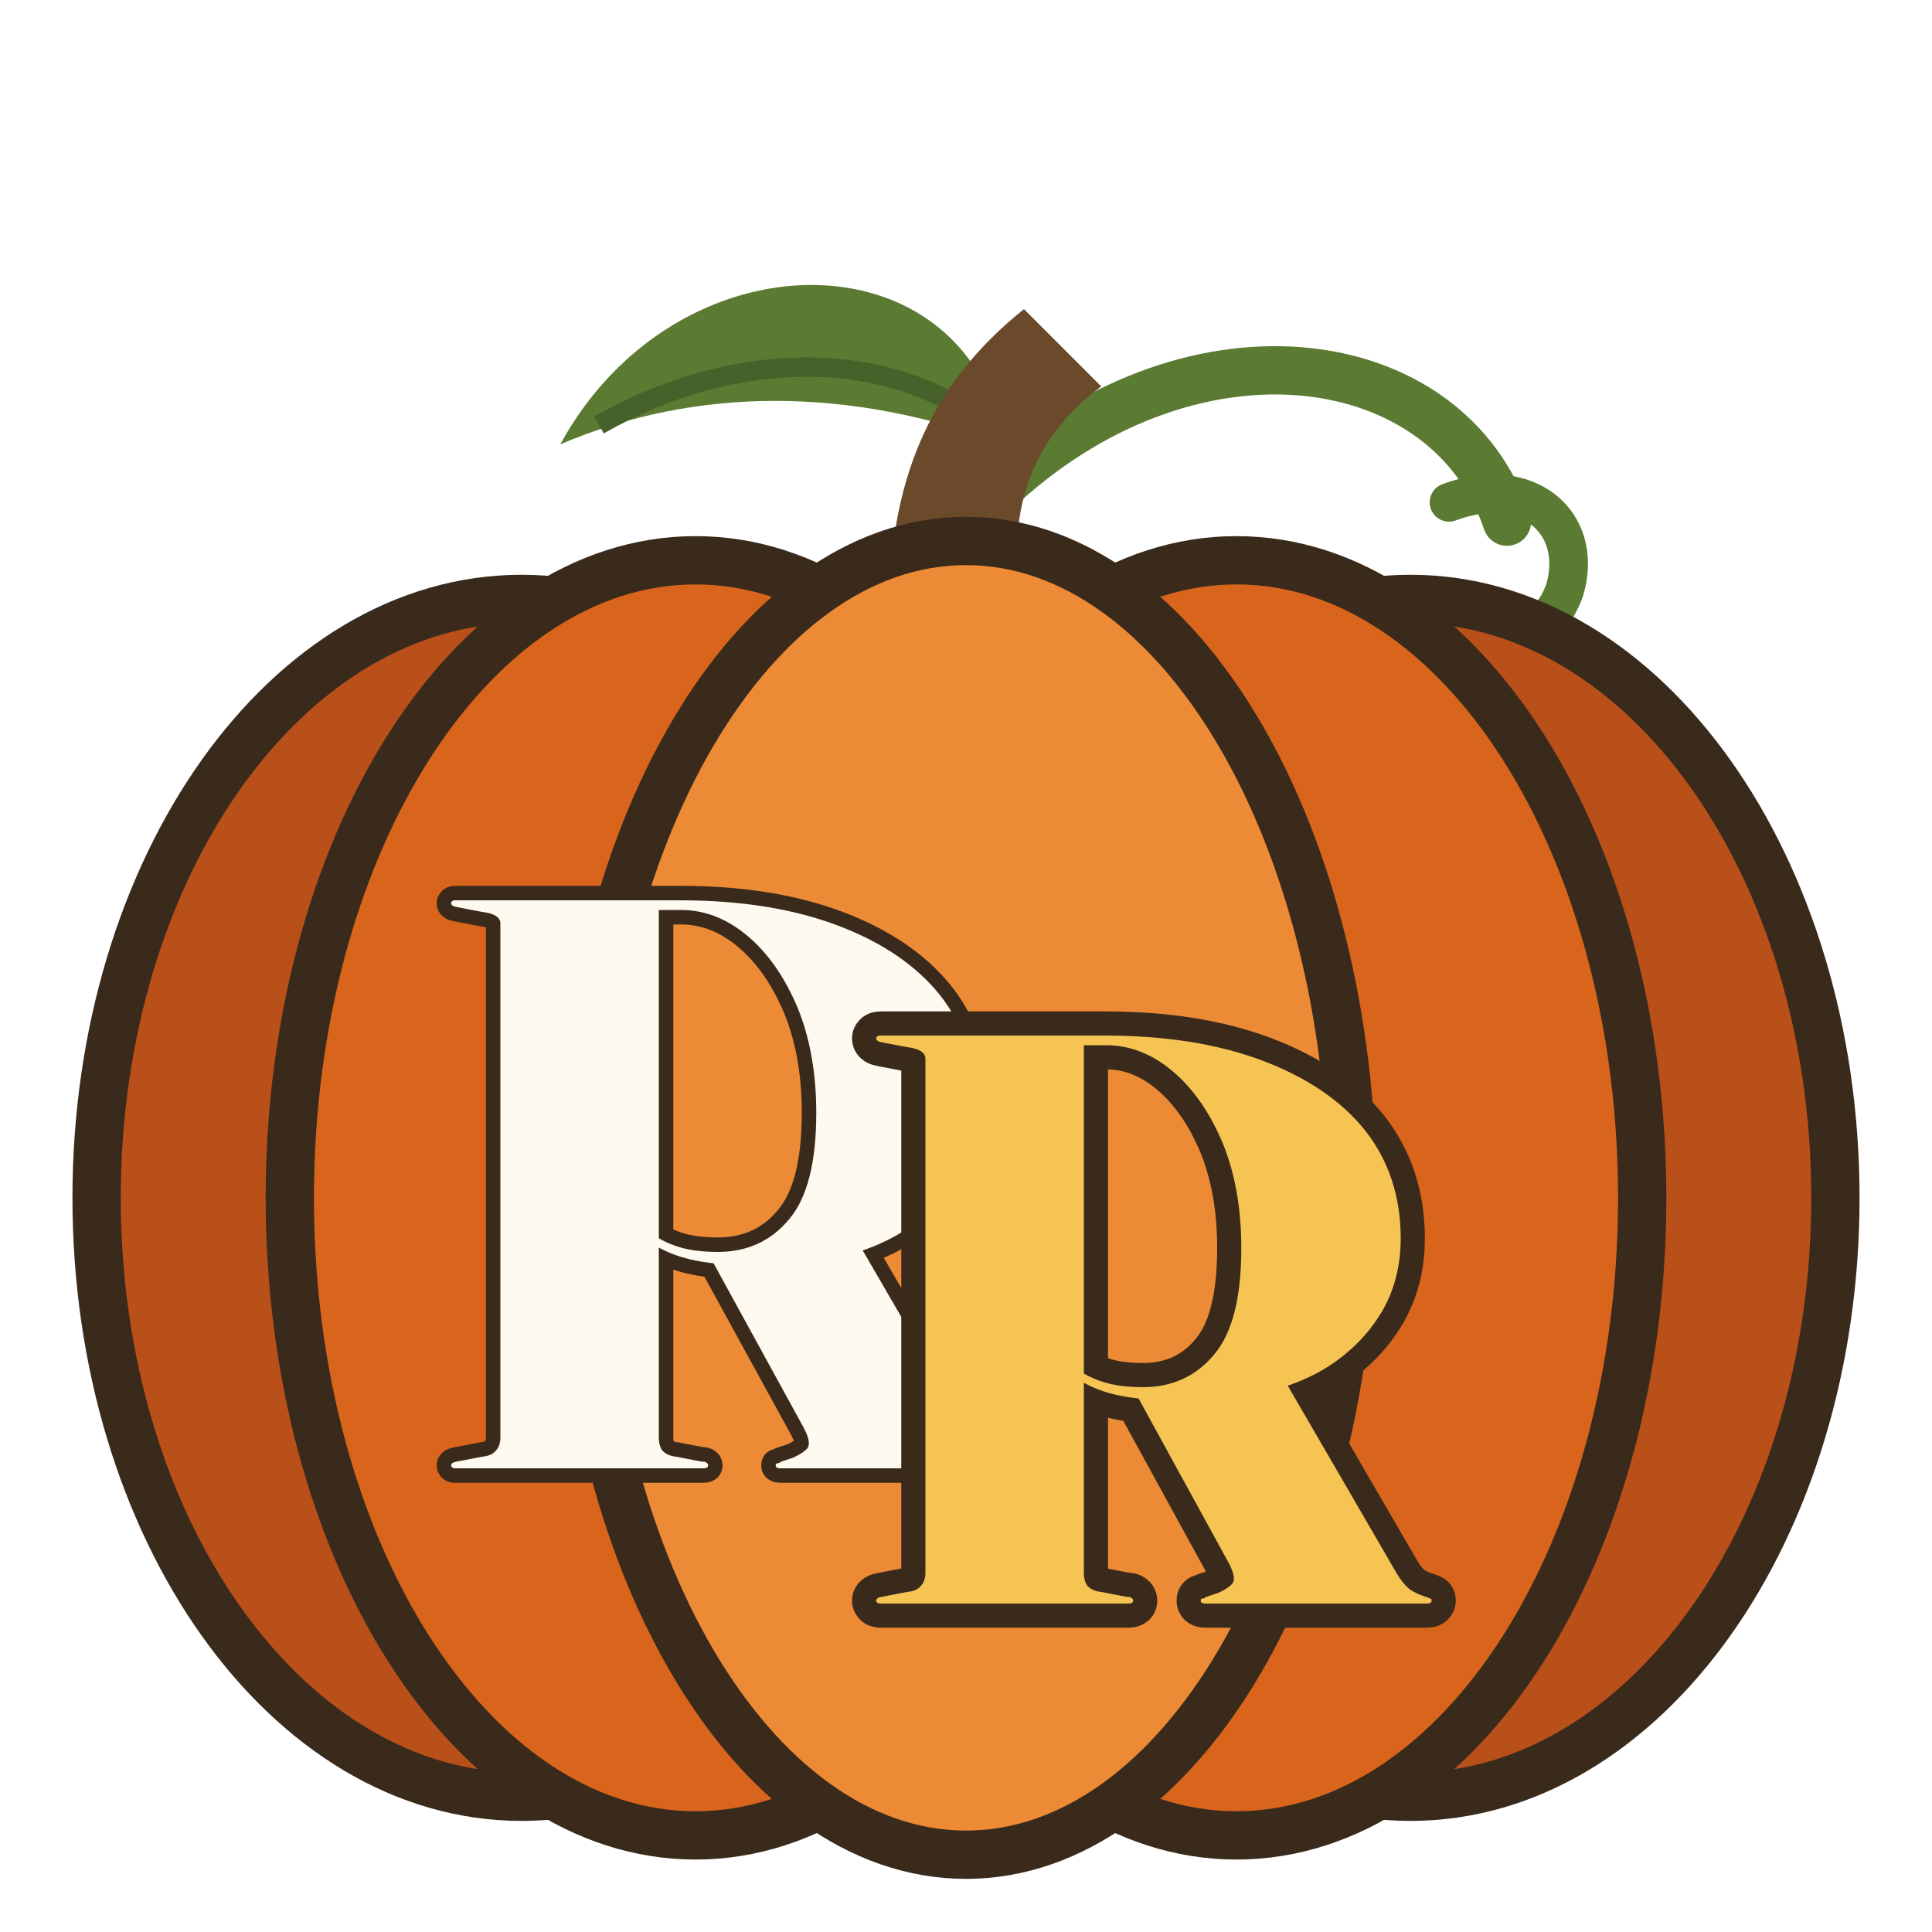
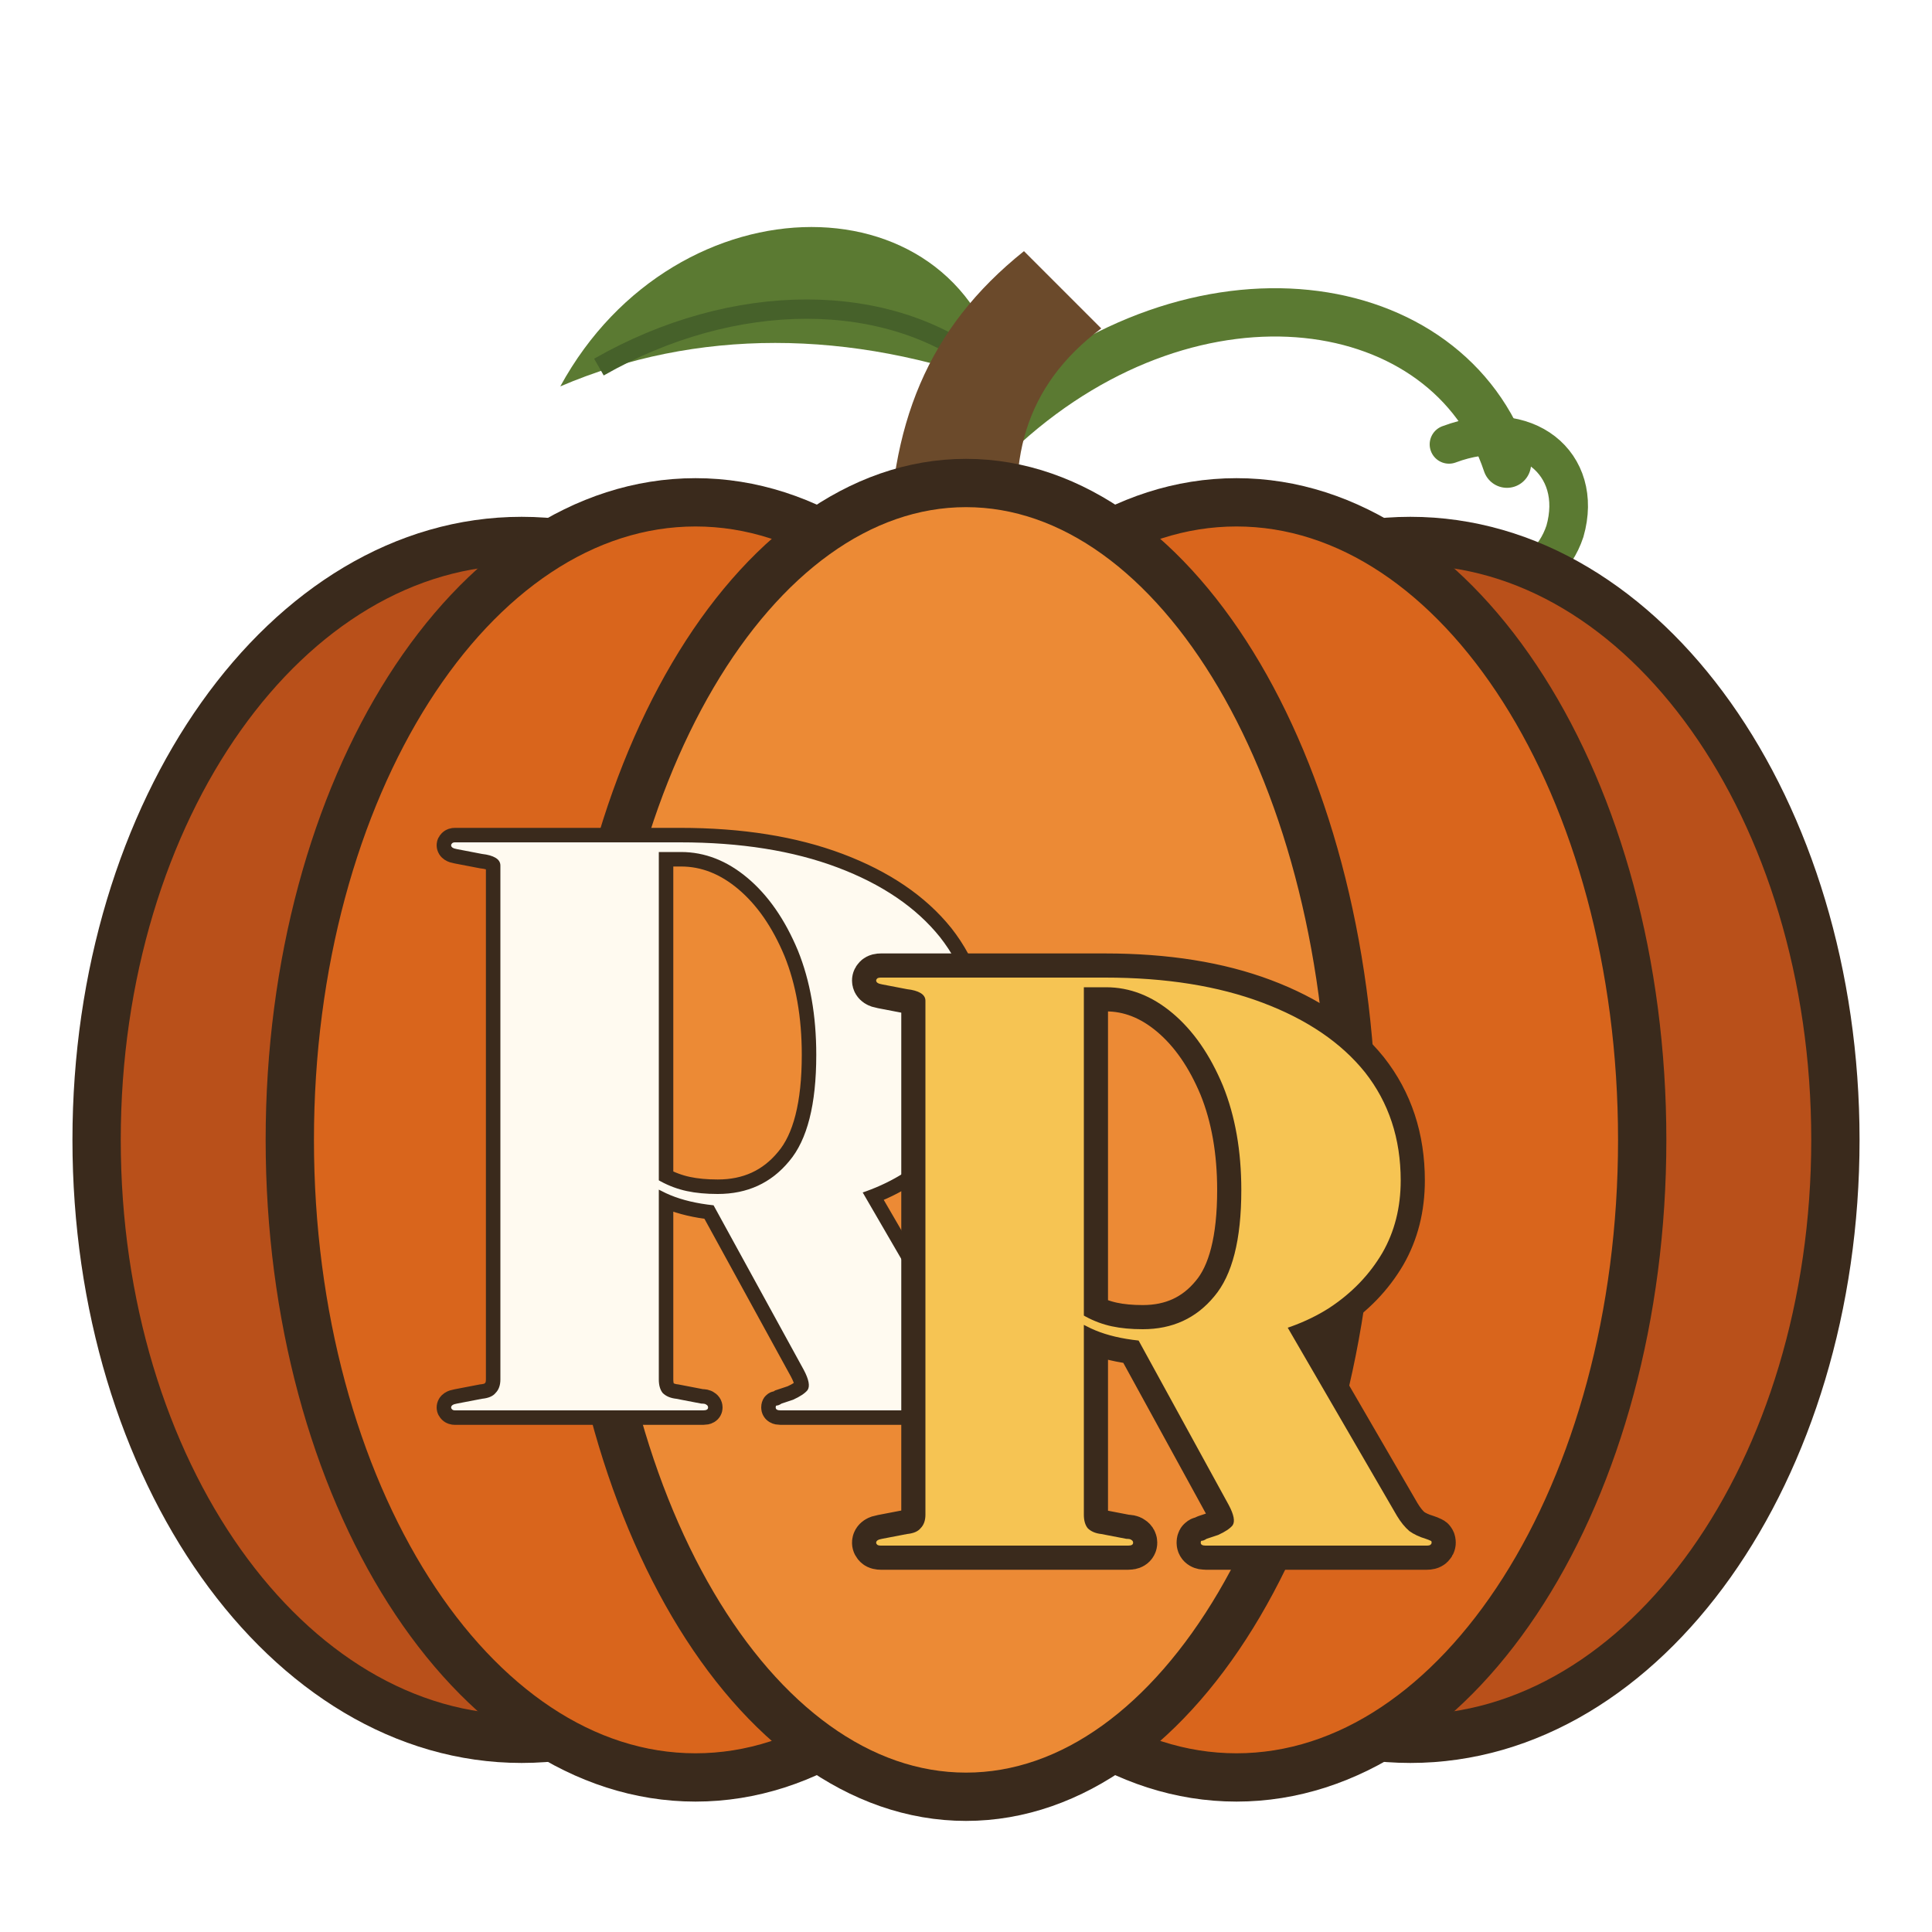
<svg xmlns="http://www.w3.org/2000/svg" viewBox="0 0 200 200" role="img" aria-label="Double R Farms">
-   <g transform="translate(0 6)">
-     <g>
-       <path d="M104 44 C 124 26, 150 30, 156 48" fill="none" stroke="#5b7a32" stroke-width="5" stroke-linecap="round" />
-       <path d="M150 46 c 8 -3 14 2 12 9 c -2 6 -9 7 -12 3" fill="none" stroke="#5b7a32" stroke-width="4" stroke-linecap="round" />
-       <path d="M58 40 C 70 18, 100 18, 104 40 C 88 34, 72 34, 58 40 Z" fill="#5b7a32" />
-       <path d="M62 38 C 76 30, 92 30, 102 38" fill="none" stroke="#46612a" stroke-width="2" />
-       <path d="M92 58 C 92 44, 96 34, 106 26 L 114 34 C 106 40, 104 48, 106 58 Z" fill="#6b4a2b" />
-       <g stroke="#3a2a1c" stroke-width="5" stroke-linejoin="round">
-         <ellipse cx="54" cy="118" rx="44" ry="62" fill="#b9501a" />
-         <ellipse cx="146" cy="118" rx="44" ry="62" fill="#b9501a" />
-         <ellipse cx="72" cy="118" rx="42" ry="66" fill="#d9651c" />
-         <ellipse cx="128" cy="118" rx="42" ry="66" fill="#d9651c" />
-         <ellipse cx="100" cy="118" rx="40" ry="68" fill="#ec8a35" />
-       </g>
-       <path d="M101 108.2Q101 112.4 99.1 115.7Q97.1 119.1 93.6 121.4Q90 123.7 85 124.5Q84 124.7 83 124.8Q82 125 80.9 125.0Q79.9 125 78.7 125Q75 125 72.6 124.6Q70.2 124.2 68.5 123.3Q66.8 122.5 65.3 121.4L65.8 120.6Q67.1 121.6 68.4 122.3Q69.7 123 71.1 123.3Q72.5 123.6 74.3 123.6Q78.9 123.6 81.7 120.2Q84.5 116.9 84.5 109.2Q84.5 103.1 82.6 98.4Q80.6 93.6 77.4 90.9Q74.2 88.2 70.5 88.2H68.2V142.8Q68.2 143.7 68.6 144.2Q69.1 144.7 70 144.8L72.6 145.3Q73 145.3 73.1 145.4Q73.3 145.5 73.3 145.7Q73.3 146.0 72.8 146.0H47.1Q46.9 146.0 46.8 145.9Q46.7 145.8 46.7 145.7Q46.7 145.4 47.3 145.3L49.9 144.8Q50.9 144.7 51.3 144.2Q51.8 143.7 51.8 142.8V89.6Q51.8 89.1 51.3 88.8Q50.8 88.5 49.9 88.4L47.3 87.9Q46.7 87.8 46.7 87.5Q46.7 87.4 46.8 87.3Q46.9 87.2 47.1 87.2H70.4Q79.8 87.2 86.7 89.8Q93.6 92.4 97.3 97Q101 101.7 101 108.2ZM73.5 124.1 88.7 122.4 100.6 142.9Q101.2 143.9 101.9 144.5Q102.6 145 103.6 145.3Q103.9 145.4 104.1 145.5Q104.2 145.5 104.2 145.7Q104.2 145.8 104.1 145.9Q104 146.0 103.7 146.0H80.8Q80.3 146.0 80.3 145.7Q80.3 145.5 80.4 145.5Q80.6 145.5 80.9 145.3L82.1 144.9Q83.2 144.4 83.6 143.9Q84 143.3 83.2 141.8Z" fill="#fffaf0" stroke="#3a2a1c" stroke-width="3" paint-order="stroke" />
-       <path d="M145 122.2Q145 126.4 143.1 129.7Q141.1 133.1 137.6 135.4Q134 137.7 129 138.5Q128 138.7 127 138.8Q126 139 124.9 139.0Q123.9 139 122.7 139Q119 139 116.6 138.6Q114.2 138.2 112.5 137.3Q110.8 136.5 109.3 135.4L109.8 134.6Q111.1 135.6 112.4 136.3Q113.7 137 115.1 137.3Q116.5 137.6 118.3 137.6Q122.9 137.6 125.7 134.2Q128.5 130.9 128.5 123.2Q128.5 117.1 126.6 112.4Q124.6 107.6 121.4 104.9Q118.2 102.2 114.5 102.2H112.2V156.8Q112.2 157.7 112.6 158.2Q113.1 158.7 114 158.8L116.6 159.3Q117 159.3 117.1 159.4Q117.3 159.5 117.3 159.7Q117.3 160.0 116.8 160.0H91.2Q90.9 160.0 90.8 159.9Q90.7 159.8 90.7 159.7Q90.7 159.4 91.3 159.3L93.9 158.8Q94.9 158.7 95.3 158.2Q95.8 157.7 95.8 156.8V103.6Q95.8 103.1 95.3 102.8Q94.8 102.5 93.9 102.4L91.3 101.9Q90.7 101.8 90.7 101.5Q90.7 101.4 90.8 101.3Q90.9 101.2 91.2 101.2H114.4Q123.8 101.2 130.7 103.8Q137.6 106.4 141.3 111Q145 115.7 145 122.2ZM117.5 138.1 132.7 136.4 144.6 156.9Q145.2 157.9 145.9 158.5Q146.6 159 147.6 159.3Q147.9 159.4 148.1 159.5Q148.2 159.5 148.2 159.7Q148.2 159.8 148.1 159.9Q148 160.0 147.7 160.0H124.8Q124.3 160.0 124.3 159.7Q124.3 159.5 124.4 159.5Q124.6 159.5 124.9 159.3L126.1 158.9Q127.2 158.4 127.6 157.9Q128 157.3 127.2 155.8Z" fill="#f6c453" stroke="#3a2a1c" stroke-width="5" paint-order="stroke" stroke-linejoin="round" />
+   <g>
+     <path d="M104 44 C 124 26, 150 30, 156 48" fill="none" stroke="#5b7a32" stroke-width="5" stroke-linecap="round" />
+     <path d="M150 46 c 8 -3 14 2 12 9 c -2 6 -9 7 -12 3" fill="none" stroke="#5b7a32" stroke-width="4" stroke-linecap="round" />
+     <path d="M58 40 C 70 18, 100 18, 104 40 C 88 34, 72 34, 58 40 Z" fill="#5b7a32" />
+     <path d="M62 38 C 76 30, 92 30, 102 38" fill="none" stroke="#46612a" stroke-width="2" />
+     <path d="M92 58 C 92 44, 96 34, 106 26 L 114 34 C 106 40, 104 48, 106 58 Z" fill="#6b4a2b" />
+     <g stroke="#3a2a1c" stroke-width="5" stroke-linejoin="round">
+       <ellipse cx="54" cy="118" rx="44" ry="62" fill="#b9501a" />
+       <ellipse cx="146" cy="118" rx="44" ry="62" fill="#b9501a" />
+       <ellipse cx="72" cy="118" rx="42" ry="66" fill="#d9651c" />
+       <ellipse cx="128" cy="118" rx="42" ry="66" fill="#d9651c" />
+       <ellipse cx="100" cy="118" rx="40" ry="68" fill="#ec8a35" />
    </g>
+     <path d="M101 108.2Q101 112.4 99.1 115.7Q97.1 119.1 93.6 121.4Q90 123.7 85 124.5Q84 124.7 83 124.8Q82 125 80.9 125.0Q79.9 125 78.7 125Q75 125 72.6 124.6Q70.2 124.2 68.5 123.3Q66.8 122.5 65.3 121.4L65.8 120.6Q67.1 121.6 68.4 122.3Q69.7 123 71.1 123.3Q72.5 123.6 74.3 123.6Q78.9 123.6 81.7 120.2Q84.5 116.9 84.5 109.2Q84.5 103.1 82.6 98.4Q80.6 93.6 77.4 90.9Q74.2 88.2 70.5 88.2H68.2V142.8Q68.2 143.7 68.6 144.2Q69.1 144.7 70 144.8L72.6 145.3Q73 145.3 73.1 145.4Q73.3 145.5 73.3 145.7Q73.3 146.0 72.8 146.0H47.1Q46.9 146.0 46.8 145.9Q46.7 145.8 46.7 145.7Q46.7 145.4 47.3 145.3L49.9 144.8Q50.9 144.7 51.3 144.2Q51.8 143.7 51.8 142.8V89.6Q51.8 89.1 51.3 88.8Q50.8 88.5 49.9 88.4L47.3 87.9Q46.7 87.8 46.7 87.5Q46.7 87.4 46.8 87.3Q46.9 87.2 47.1 87.2H70.4Q79.8 87.2 86.7 89.8Q93.6 92.4 97.3 97Q101 101.7 101 108.2ZM73.5 124.1 88.7 122.4 100.6 142.9Q101.2 143.9 101.9 144.5Q102.6 145 103.6 145.3Q103.9 145.4 104.1 145.5Q104.2 145.5 104.2 145.7Q104.2 145.8 104.1 145.9Q104 146.0 103.7 146.0H80.8Q80.3 146.0 80.3 145.7Q80.3 145.5 80.4 145.5Q80.6 145.5 80.9 145.3L82.1 144.9Q83.2 144.4 83.6 143.9Q84 143.3 83.2 141.8Z" fill="#fffaf0" stroke="#3a2a1c" stroke-width="3" paint-order="stroke" />
+     <path d="M145 122.2Q145 126.4 143.1 129.7Q141.1 133.1 137.6 135.4Q134 137.7 129 138.5Q128 138.7 127 138.8Q126 139 124.9 139.0Q123.9 139 122.7 139Q119 139 116.6 138.6Q114.2 138.2 112.5 137.3Q110.8 136.5 109.3 135.4L109.8 134.6Q111.1 135.6 112.4 136.3Q113.7 137 115.1 137.3Q116.5 137.6 118.3 137.6Q122.9 137.6 125.7 134.2Q128.5 130.9 128.5 123.2Q128.5 117.1 126.6 112.4Q124.6 107.6 121.4 104.9Q118.2 102.2 114.5 102.2H112.2V156.8Q112.2 157.7 112.6 158.2Q113.1 158.7 114 158.8L116.6 159.3Q117 159.3 117.1 159.4Q117.3 159.5 117.3 159.7Q117.3 160.0 116.8 160.0H91.2Q90.9 160.0 90.8 159.9Q90.7 159.8 90.7 159.7Q90.7 159.4 91.3 159.3L93.9 158.8Q94.9 158.7 95.3 158.2Q95.8 157.7 95.8 156.8V103.6Q95.8 103.1 95.3 102.8Q94.8 102.5 93.9 102.4L91.3 101.9Q90.7 101.8 90.7 101.5Q90.7 101.4 90.8 101.3Q90.9 101.2 91.2 101.2H114.4Q123.8 101.2 130.7 103.8Q137.6 106.4 141.3 111Q145 115.7 145 122.2ZM117.5 138.1 132.7 136.4 144.6 156.9Q145.2 157.9 145.9 158.5Q146.6 159 147.6 159.3Q147.9 159.4 148.1 159.5Q148.2 159.5 148.2 159.7Q148.2 159.8 148.1 159.9Q148 160.0 147.7 160.0H124.8Q124.3 160.0 124.3 159.7Q124.3 159.5 124.4 159.5Q124.6 159.5 124.9 159.3L126.1 158.9Q127.2 158.4 127.6 157.9Q128 157.3 127.2 155.8Z" fill="#f6c453" stroke="#3a2a1c" stroke-width="5" paint-order="stroke" stroke-linejoin="round" />
  </g>
</svg>
